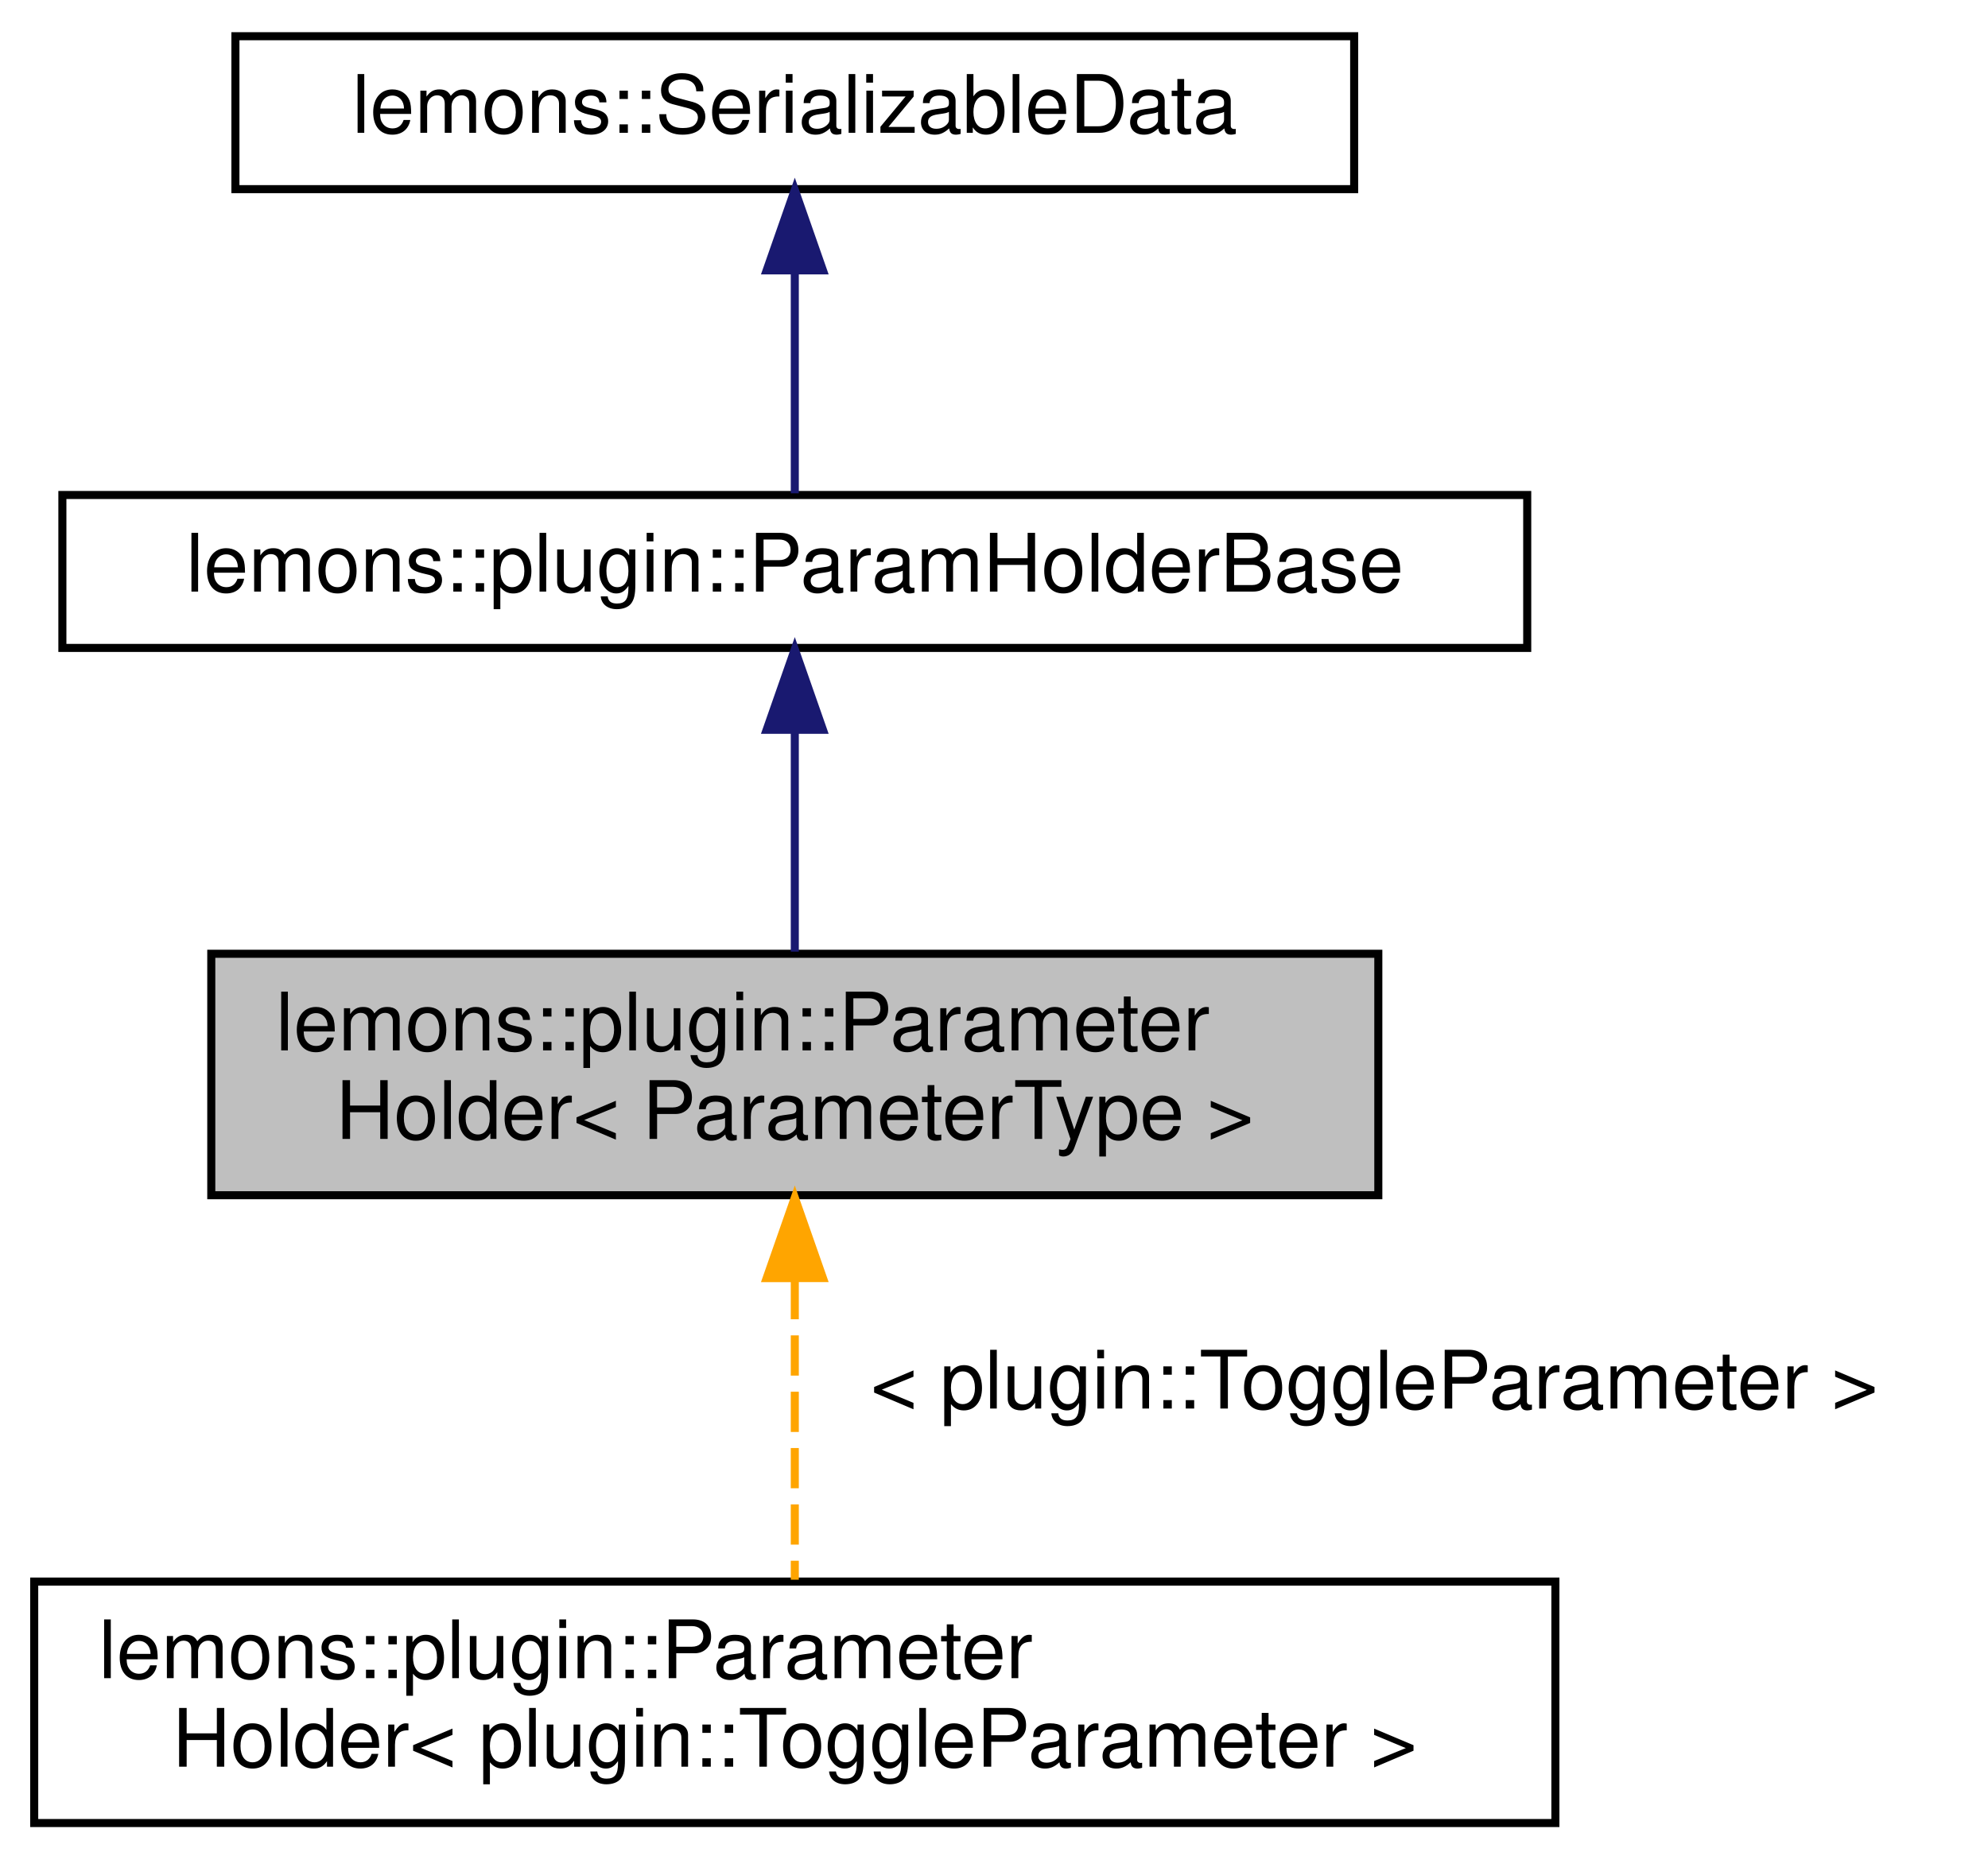
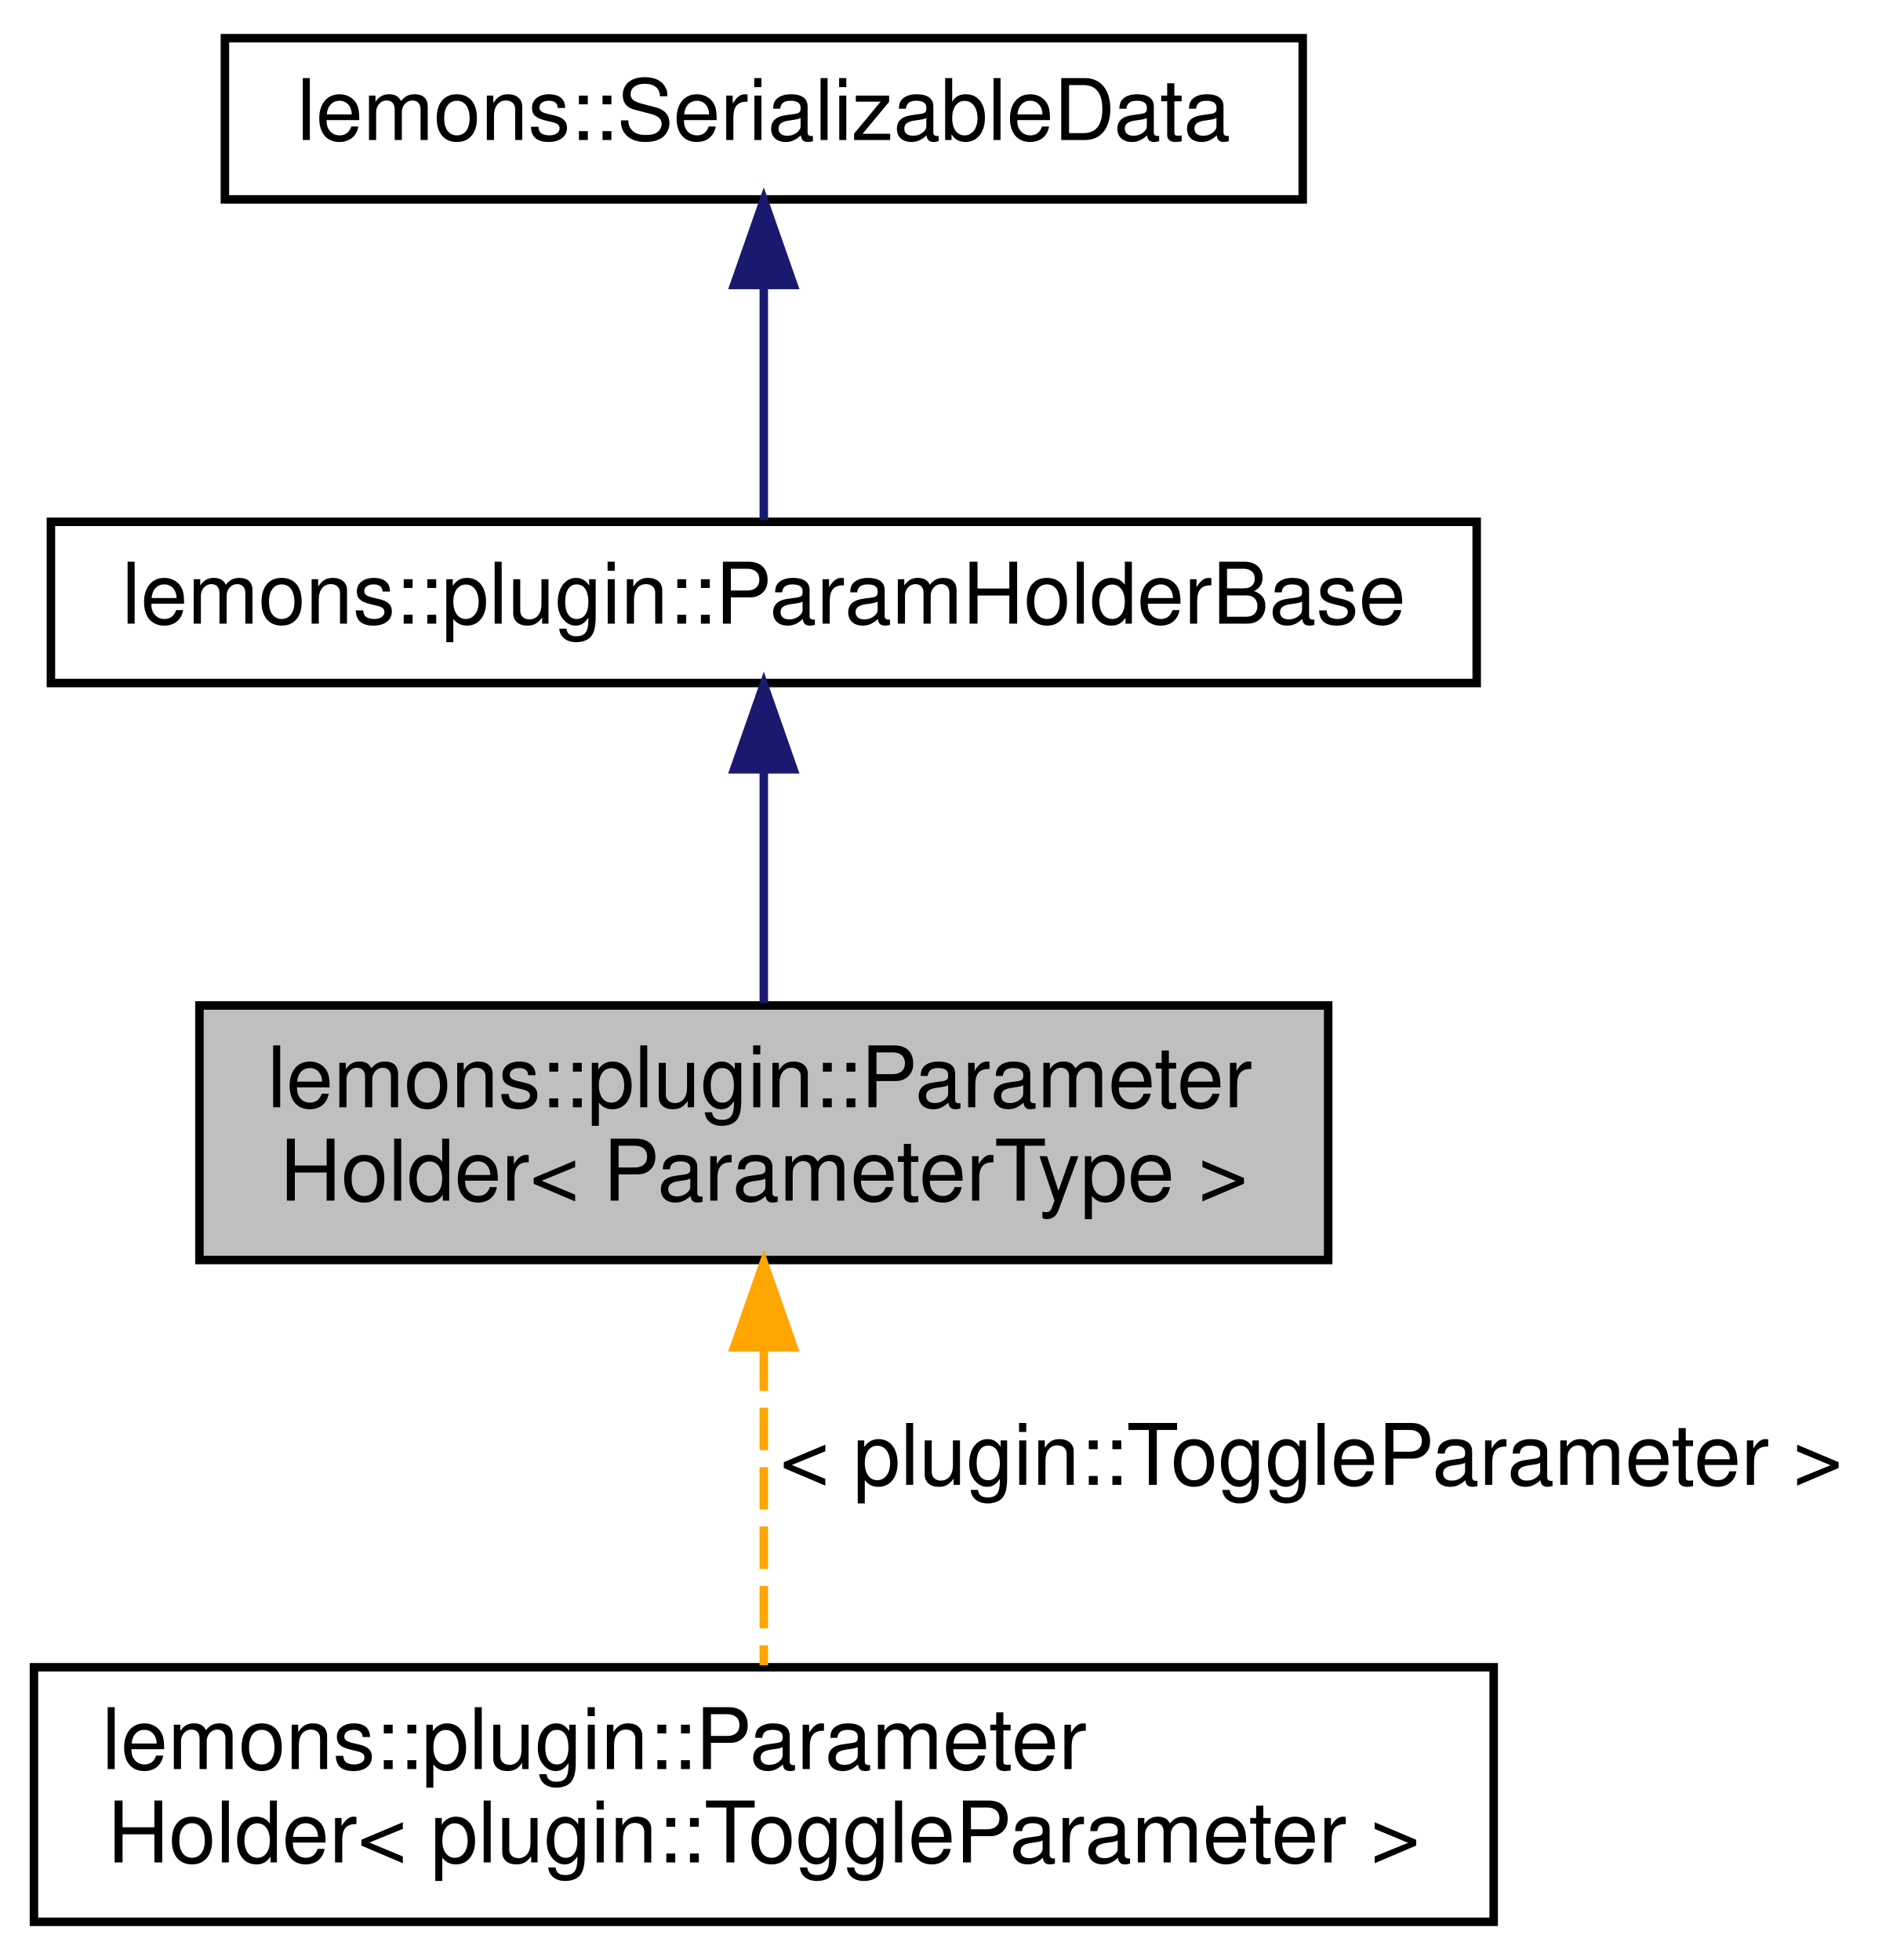
- <svg xmlns="http://www.w3.org/2000/svg" xmlns:xlink="http://www.w3.org/1999/xlink" width="247pt" height="231pt" viewBox="0.00 0.00 246.50 231.00">
+ <svg xmlns="http://www.w3.org/2000/svg" xmlns:xlink="http://www.w3.org/1999/xlink" width="223pt" height="231pt" viewBox="0.00 0.00 223.00 231.00">
  <g id="graph0" class="graph" transform="scale(1 1) rotate(0) translate(4 227)">
    <g id="node1" class="node">
      <g id="a_node1">
        <a xlink:title="Class that holds a parameter object, and can retain a reference to it after it has been added to an A...">
-           <polygon fill="#bfbfbf" stroke="black" points="22,-78.5 22,-108.5 167,-108.5 167,-78.5 22,-78.5" />
-           <text text-anchor="start" x="30" y="-96.5" font-family="Helvetica,sans-Serif" font-size="10.00">lemons::plugin::Parameter</text>
-           <text text-anchor="middle" x="94.5" y="-85.5" font-family="Helvetica,sans-Serif" font-size="10.00">Holder&lt; ParameterType &gt;</text>
+           <polygon fill="#bfbfbf" stroke="black" points="19.5,-78.5 19.5,-108.5 152.5,-108.5 152.5,-78.5 19.5,-78.5" />
+           <text text-anchor="start" x="27.5" y="-96.5" font-family="Helvetica,sans-Serif" font-size="10.00">lemons::plugin::Parameter</text>
+           <text text-anchor="middle" x="86" y="-85.5" font-family="Helvetica,sans-Serif" font-size="10.00">Holder&lt; ParameterType &gt;</text>
        </a>
      </g>
    </g>
    <g id="node4" class="node">
      <g id="a_node4">
        <a xlink:href="classlemons_1_1plugin_1_1ParameterHolder.html" target="_top" xlink:title=" ">
-           <polygon fill="none" stroke="black" points="0,-0.5 0,-30.5 189,-30.5 189,-0.5 0,-0.5" />
+           <polygon fill="none" stroke="black" points="0,-0.5 0,-30.5 172,-30.5 172,-0.5 0,-0.5" />
          <text text-anchor="start" x="8" y="-18.5" font-family="Helvetica,sans-Serif" font-size="10.00">lemons::plugin::Parameter</text>
-           <text text-anchor="middle" x="94.5" y="-7.5" font-family="Helvetica,sans-Serif" font-size="10.00">Holder&lt; plugin::ToggleParameter &gt;</text>
+           <text text-anchor="middle" x="86" y="-7.5" font-family="Helvetica,sans-Serif" font-size="10.00">Holder&lt; plugin::ToggleParameter &gt;</text>
        </a>
      </g>
    </g>
    <g id="edge3" class="edge">
-       <path fill="none" stroke="orange" stroke-dasharray="5,2" d="M94.5,-68.09C94.5,-55.76 94.5,-41.22 94.5,-30.73" />
-       <polygon fill="orange" stroke="orange" points="91,-68.2 94.5,-78.2 98,-68.21 91,-68.2" />
-       <text text-anchor="middle" x="166.5" y="-52" font-family="Helvetica,sans-Serif" font-size="10.00"> &lt; plugin::ToggleParameter &gt;</text>
+       <path fill="none" stroke="orange" stroke-dasharray="5,2" d="M86,-68.09C86,-55.76 86,-41.22 86,-30.73" />
+       <polygon fill="orange" stroke="orange" points="82.5,-68.2 86,-78.2 89.5,-68.21 82.5,-68.2" />
+       <text text-anchor="middle" x="150.5" y="-52" font-family="Helvetica,sans-Serif" font-size="10.00"> &lt; plugin::ToggleParameter &gt;</text>
    </g>
    <g id="node2" class="node">
      <g id="a_node2">
        <a xlink:href="structlemons_1_1plugin_1_1ParamHolderBase.html" target="_top" xlink:title="Base class for ParameterHolder that allows any kind of parameter to be accessed without knowing the f...">
-           <polygon fill="none" stroke="black" points="3.5,-146.5 3.5,-165.5 185.5,-165.5 185.5,-146.5 3.5,-146.5" />
-           <text text-anchor="middle" x="94.5" y="-153.5" font-family="Helvetica,sans-Serif" font-size="10.00">lemons::plugin::ParamHolderBase</text>
+           <polygon fill="none" stroke="black" points="2,-146.5 2,-165.5 170,-165.5 170,-146.5 2,-146.5" />
+           <text text-anchor="middle" x="86" y="-153.5" font-family="Helvetica,sans-Serif" font-size="10.00">lemons::plugin::ParamHolderBase</text>
        </a>
      </g>
    </g>
    <g id="edge1" class="edge">
-       <path fill="none" stroke="midnightblue" d="M94.5,-136.22C94.5,-127.36 94.5,-116.96 94.5,-108.76" />
-       <polygon fill="midnightblue" stroke="midnightblue" points="91,-136.33 94.5,-146.33 98,-136.33 91,-136.33" />
+       <path fill="none" stroke="midnightblue" d="M86,-136.22C86,-127.36 86,-116.96 86,-108.76" />
+       <polygon fill="midnightblue" stroke="midnightblue" points="82.5,-136.33 86,-146.33 89.5,-136.33 82.5,-136.33" />
    </g>
    <g id="node3" class="node">
      <g id="a_node3">
        <a xlink:href="structlemons_1_1SerializableData.html" target="_top" xlink:title="Base class for any C++ object that needs to be serialized to binary and back.">
-           <polygon fill="none" stroke="black" points="25,-203.5 25,-222.5 164,-222.5 164,-203.5 25,-203.5" />
-           <text text-anchor="middle" x="94.5" y="-210.5" font-family="Helvetica,sans-Serif" font-size="10.00">lemons::SerializableData</text>
+           <polygon fill="none" stroke="black" points="22.5,-203.5 22.5,-222.5 149.5,-222.5 149.5,-203.5 22.5,-203.5" />
+           <text text-anchor="middle" x="86" y="-210.5" font-family="Helvetica,sans-Serif" font-size="10.00">lemons::SerializableData</text>
        </a>
      </g>
    </g>
    <g id="edge2" class="edge">
-       <path fill="none" stroke="midnightblue" d="M94.5,-193.12C94.5,-183.82 94.5,-173.06 94.5,-165.71" />
-       <polygon fill="midnightblue" stroke="midnightblue" points="91,-193.41 94.5,-203.41 98,-193.41 91,-193.41" />
+       <path fill="none" stroke="midnightblue" d="M86,-193.12C86,-183.82 86,-173.06 86,-165.71" />
+       <polygon fill="midnightblue" stroke="midnightblue" points="82.5,-193.41 86,-203.41 89.5,-193.41 82.5,-193.41" />
    </g>
  </g>
</svg>
